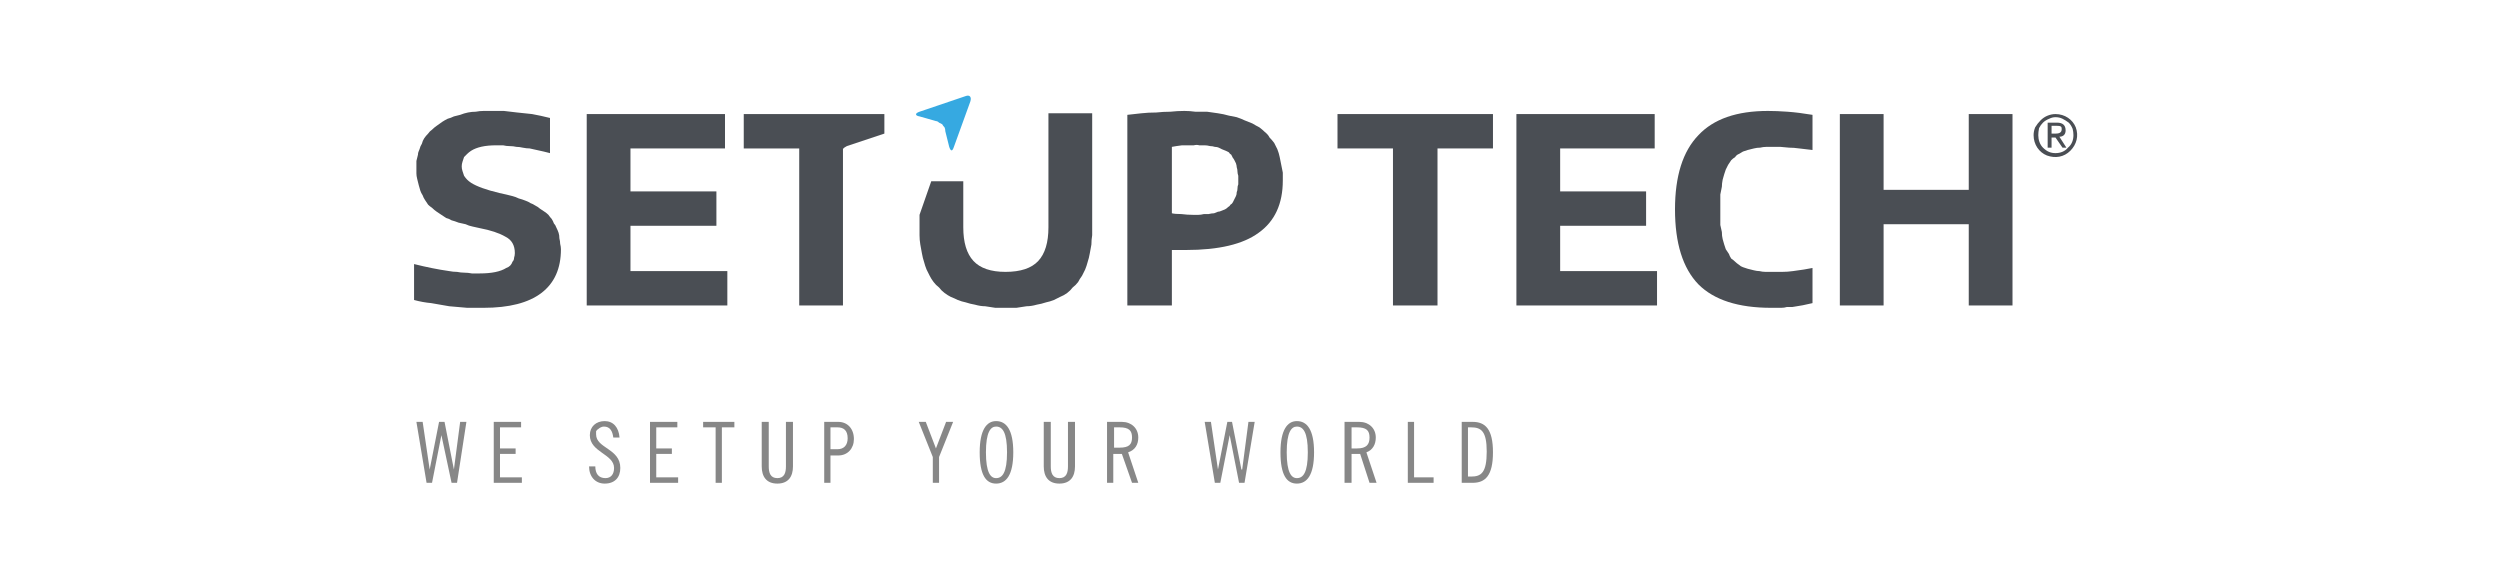
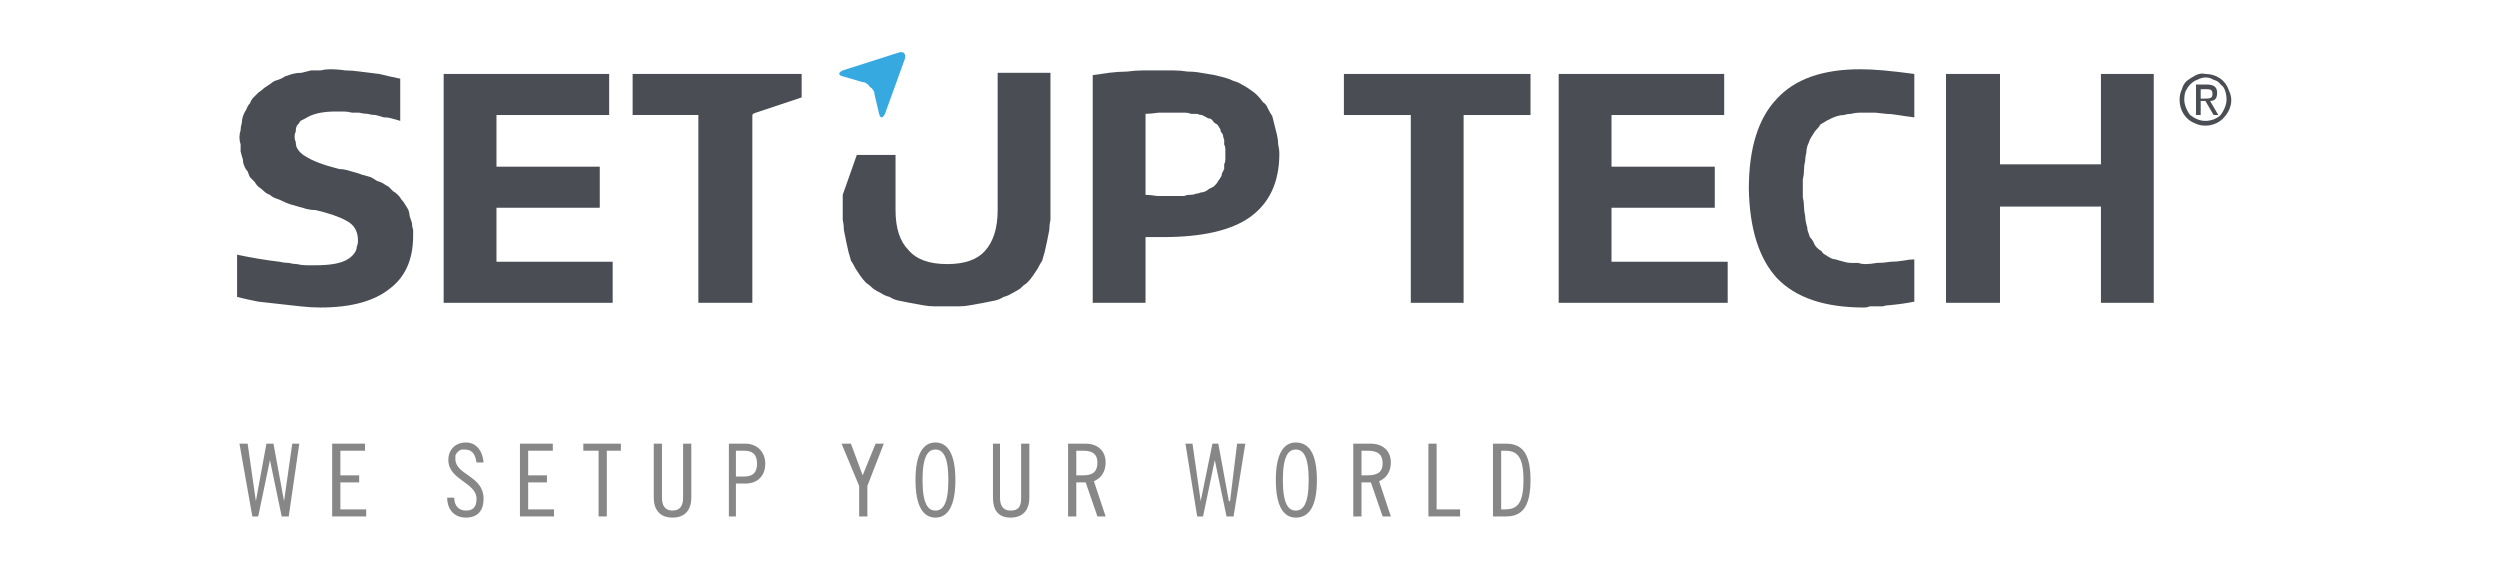
- <svg xmlns="http://www.w3.org/2000/svg" version="1.2" viewBox="0 0 320 75" width="320" height="75">
+ <svg xmlns="http://www.w3.org/2000/svg" version="1.2" viewBox="0 0 213 50" width="213" height="50">
  <style>.a{fill:#4a4e54}.b{fill:#878787}.c{fill:#36a9e1}</style>
-   <path class="a" d="m61.9 39.4q-1 0-2.1 0-1.1-0.1-2.3-0.2-1.1-0.2-2.3-0.4-1.1-0.1-2.2-0.4v-4.6q2.4 0.6 4.5 0.9 0.5 0.1 1 0.1 0.5 0.1 0.9 0.1 0.5 0 1 0.1 0.5 0 1 0 2.3 0 3.4-0.7 0.3-0.1 0.5-0.3 0.2-0.2 0.3-0.5 0.2-0.2 0.2-0.5 0.1-0.3 0.1-0.6 0-1.5-1.2-2.1-1.2-0.7-3.3-1.1-0.5-0.1-0.9-0.2-0.5-0.1-0.9-0.3-0.5-0.1-0.9-0.2-0.5-0.2-0.9-0.3-0.3-0.2-0.7-0.3-0.3-0.2-0.6-0.4-0.3-0.2-0.6-0.4-0.3-0.2-0.6-0.5-0.3-0.2-0.5-0.4-0.2-0.3-0.4-0.6-0.2-0.3-0.3-0.6-0.2-0.3-0.3-0.6-0.1-0.3-0.2-0.7-0.1-0.4-0.2-0.8-0.1-0.4-0.1-0.7 0-0.4 0-0.8 0-0.4 0-0.8 0.1-0.4 0.2-0.8 0-0.3 0.2-0.7 0.1-0.4 0.3-0.7 0.1-0.4 0.3-0.7 0.2-0.3 0.5-0.6 0.2-0.3 0.5-0.5 0.3-0.3 0.6-0.5 0.3-0.2 0.7-0.5 0.3-0.2 0.7-0.4 0.4-0.1 0.8-0.3 0.4-0.1 0.8-0.2 0.5-0.2 1-0.3 0.5-0.1 1-0.1 0.5-0.1 1-0.1 0.5 0 1 0 0.8 0 1.6 0 0.8 0.1 1.7 0.2 0.9 0.1 1.9 0.2 1.1 0.2 2.3 0.5v4.5q-0.4-0.1-0.8-0.2-0.5-0.1-0.9-0.2-0.5-0.1-0.9-0.2-0.4 0-0.9-0.1-0.4-0.1-0.8-0.1-0.4-0.1-0.9-0.1-0.4 0-0.8-0.1-0.4 0-0.9 0-2.1 0-3.2 0.7-0.3 0.2-0.5 0.4-0.2 0.2-0.4 0.4-0.1 0.3-0.2 0.6-0.1 0.3-0.1 0.6 0 0.3 0.1 0.6 0.1 0.3 0.2 0.6 0.2 0.3 0.4 0.5 0.2 0.2 0.5 0.4 1.1 0.7 3.6 1.3 0.4 0.1 0.9 0.2 0.4 0.1 0.8 0.2 0.4 0.1 0.8 0.3 0.4 0.1 0.9 0.3 0.3 0.1 0.6 0.3 0.3 0.1 0.6 0.3 0.4 0.2 0.6 0.4 0.3 0.2 0.6 0.4 0.3 0.2 0.5 0.4 0.2 0.3 0.4 0.5 0.2 0.3 0.3 0.6 0.2 0.2 0.3 0.5 0.2 0.4 0.3 0.7 0.1 0.3 0.1 0.7 0.1 0.4 0.1 0.7 0.1 0.4 0.1 0.7 0 3.7-2.5 5.6-2.5 1.9-7.4 1.9z" />
-   <path class="a" d="m75.1 14.6h17.7v4.4h-12.1v5.5h11v4.4h-11v5.8h12.4v4.4h-18z" />
-   <path fill-rule="evenodd" class="a" d="m144.3 14.7q0.9-0.1 1.8-0.2 0.9-0.1 1.9-0.1 0.9-0.1 1.8-0.1 0.9-0.1 1.8-0.1 0.7 0 1.4 0.1 0.8 0 1.5 0 0.7 0.1 1.4 0.2 0.7 0.1 1.4 0.3 0.5 0.1 1 0.2 0.6 0.2 1 0.4 0.5 0.2 1 0.4 0.5 0.3 0.9 0.5 0.4 0.3 0.7 0.6 0.4 0.3 0.6 0.7 0.3 0.3 0.6 0.7 0.2 0.4 0.4 0.8 0.2 0.5 0.3 1 0.1 0.5 0.2 1 0.1 0.5 0.2 1 0 0.5 0 1 0 4.5-3.1 6.7-3 2.2-9.3 2.2h-0.9q-0.5 0-0.9 0v7.1h-5.7zm8.4 12.8q0.3 0 0.7 0 0.3 0 0.7-0.1 0.3 0 0.6 0 0.4-0.1 0.7-0.1 0.3-0.1 0.5-0.2 0.2 0 0.4-0.1 0.3-0.1 0.5-0.2 0.2-0.1 0.4-0.3 0.2-0.1 0.3-0.3 0.2-0.1 0.3-0.3 0.1-0.2 0.2-0.4 0.1-0.2 0.2-0.4 0.1-0.2 0.1-0.5 0.1-0.2 0.1-0.5 0-0.3 0.1-0.5 0-0.3 0-0.6 0-0.2 0-0.5-0.1-0.3-0.1-0.5 0-0.3-0.1-0.6 0-0.2-0.1-0.5-0.1-0.2-0.2-0.4-0.1-0.2-0.2-0.3-0.1-0.2-0.2-0.4-0.2-0.1-0.3-0.3-0.2-0.1-0.4-0.2-0.2-0.1-0.5-0.2-0.2-0.1-0.4-0.2-0.2-0.1-0.5-0.1-0.3-0.1-0.6-0.1-0.4-0.1-0.7-0.1-0.4 0-0.7 0-0.3-0.1-0.7 0-0.7 0-1.5 0-0.8 0.1-1.3 0.2v8.5q0.4 0.1 1.2 0.1 0.8 0.1 1.5 0.1z" />
-   <path class="a" d="m178.3 19h-7.1v-4.4h19.9v4.4h-7.1v20.1h-5.7z" />
-   <path class="a" d="m194.1 14.6h17.7v4.4h-12.1v5.5h11v4.4h-11v5.8h12.4v4.4h-18z" />
-   <path class="a" d="m226.7 39.4q-6.3 0-9.3-3-3-3.1-3-9.6 0-6.4 3-9.5 2.9-3.1 8.9-3.1 1.1 0 2.5 0.1 1.4 0.1 3.2 0.4v4.5q-1-0.1-1.7-0.2-0.7-0.1-1.3-0.1l-1.1-0.1q-0.5 0-0.9 0-0.5 0-0.9 0-0.4 0-0.8 0.1-0.4 0-0.8 0.1-0.4 0.1-0.8 0.2-0.3 0.1-0.6 0.2-0.2 0.1-0.5 0.3-0.3 0.1-0.5 0.4-0.3 0.2-0.5 0.4-0.2 0.3-0.4 0.6-0.1 0.2-0.3 0.6-0.1 0.3-0.2 0.6-0.1 0.3-0.2 0.7-0.1 0.5-0.1 0.9-0.1 0.5-0.2 1 0 0.5 0 1 0 0.5 0 0.9 0 0.5 0 1 0 0.5 0 1 0.1 0.4 0.2 0.9 0 0.5 0.1 0.9 0.1 0.4 0.2 0.7 0.1 0.3 0.2 0.6 0.2 0.3 0.4 0.6 0.1 0.3 0.3 0.6 0.3 0.2 0.5 0.4 0.2 0.2 0.5 0.4 0.2 0.2 0.5 0.3 0.3 0.1 0.6 0.2 0.4 0.1 0.8 0.2 0.4 0.1 0.7 0.1 0.4 0.1 0.8 0.1 0.4 0 0.8 0 0.6 0 1.3 0 0.7 0 1.4-0.1 0.7-0.1 1.4-0.2 0.6-0.1 1.1-0.2v4.5q-1.2 0.3-2.6 0.5-0.4 0-0.7 0-0.3 0.1-0.7 0.1-0.3 0-0.7 0-0.3 0-0.6 0z" />
-   <path class="a" d="m235.5 14.6h5.6v9.7h10.9v-9.7h5.6v24.5h-5.6v-10.4h-10.9v10.4h-5.6z" />
-   <path class="b" d="m54.1 54l0.9 6.1 1.2-6.1h0.7l1.2 6.1 0.8-6.1h0.8l-1.2 7.8h-0.7l-1.3-6.1-1.2 6.1h-0.7l-1.3-7.8z" />
-   <path class="b" d="m66.7 54v0.7h-2.7v2.7h2v0.7h-2v3h2.8v0.7h-3.6v-7.8z" />
-   <path class="b" d="m78.5 56c-0.1-0.8-0.4-1.4-1.2-1.4q-0.2 0-0.4 0.1-0.2 0.1-0.3 0.2-0.2 0.1-0.3 0.3 0 0.2 0 0.4c0 1.8 3.1 1.8 3.1 4.3 0 1.2-0.7 2-2 2-1.2 0-2-0.9-2-2.2h0.8c0 0.9 0.4 1.5 1.3 1.5 0.7 0 1.1-0.5 1.1-1.3 0-1.8-3.1-2-3.1-4.2 0-1.1 0.8-1.8 1.9-1.8 1.1 0 1.8 0.8 1.9 2.1z" />
-   <path class="b" d="m86.7 54v0.7h-2.7v2.7h2v0.7h-2v3h2.8v0.7h-3.6v-7.8z" />
-   <path class="b" d="m94 54v0.7h-1.6v7.1h-0.8v-7.1h-1.6v-0.7z" />
-   <path class="b" d="m98.4 54v5.7c0 0.8 0.2 1.5 1.1 1.5 0.9 0 1.1-0.7 1.1-1.5v-5.7h0.9v5.7c0 1.3-0.6 2.2-2 2.2-1.4 0-2-0.9-2-2.2v-5.7z" />
-   <path fill-rule="evenodd" class="b" d="m105.5 54h1.8c1.2 0 2 0.9 2 2.2 0 1.2-0.8 2.1-2 2.1h-1v3.5h-0.8zm0.8 3.5h0.9c0.8 0 1.3-0.5 1.3-1.4 0-1-0.5-1.4-1.3-1.4h-0.9z" />
-   <path class="b" d="m118.5 54l1.3 3.4 1.3-3.4h0.9l-1.8 4.5v3.3h-0.8v-3.3l-1.8-4.5z" />
-   <path fill-rule="evenodd" class="b" d="m127.5 61.9c-1.3 0-2.1-1.1-2.1-4 0-2.9 0.9-4 2.1-4 1.3 0 2.2 1.1 2.2 4 0 2.9-0.9 4-2.2 4zm0-7.3c-0.7 0-1.3 0.7-1.3 3.3 0 2.6 0.6 3.3 1.3 3.3 0.8 0 1.4-0.7 1.4-3.3 0-2.6-0.6-3.3-1.4-3.3z" />
-   <path class="b" d="m134.5 54v5.7c0 0.8 0.2 1.5 1.1 1.5 0.9 0 1.1-0.7 1.1-1.5v-5.7h0.9v5.7c0 1.3-0.6 2.2-2 2.2-1.4 0-2-0.9-2-2.2v-5.7z" />
-   <path fill-rule="evenodd" class="b" d="m141.7 54h1.9c1.2 0 2.1 0.8 2.1 2 0 0.9-0.4 1.6-1.3 1.9l1.3 3.9h-0.8l-1.3-3.7h-1.1v3.7h-0.8zm0.9 3.3h0.7c1.2 0 1.6-0.4 1.6-1.3 0-0.9-0.4-1.3-1.6-1.3h-0.7z" />
-   <path class="b" d="m155 54l0.9 6.1 1.2-6.1h0.6l1.2 6.1h0.1l0.8-6.1h0.8l-1.3 7.8h-0.7l-1.2-6.1-1.2 6.1h-0.7l-1.3-7.8z" />
-   <path fill-rule="evenodd" class="b" d="m166 61.9c-1.3 0-2.1-1.1-2.1-4 0-2.9 0.9-4 2.1-4 1.3 0 2.2 1.1 2.2 4 0 2.9-0.9 4-2.2 4zm0-7.3c-0.7 0-1.3 0.7-1.3 3.3 0 2.6 0.6 3.3 1.3 3.3 0.8 0 1.4-0.7 1.4-3.3 0-2.6-0.6-3.3-1.4-3.3z" />
-   <path fill-rule="evenodd" class="b" d="m172.1 54h1.9c1.2 0 2.1 0.8 2.1 2 0 0.9-0.4 1.6-1.2 1.9l1.3 3.9h-0.9l-1.2-3.7h-1.1v3.7h-0.9zm0.9 3.4h0.7c1.2 0 1.6-0.5 1.6-1.4 0-0.9-0.4-1.3-1.6-1.3h-0.7z" />
-   <path class="b" d="m181 54v7.1h2.5v0.7h-3.3v-7.8z" />
-   <path fill-rule="evenodd" class="b" d="m187.1 54h1.4c1.6 0 2.6 0.9 2.6 3.9 0 3-1 3.9-2.6 3.9h-1.4zm0.8 7h0.4c1.3 0 2-0.5 2-3.2 0-2.6-0.7-3.1-2-3.1h-0.4z" />
-   <path class="a" d="m139.8 14.5v14.5q0 0.5 0 1.1-0.1 0.6-0.1 1.2-0.1 0.6-0.2 1.1-0.1 0.6-0.3 1.2-0.1 0.4-0.3 0.9-0.2 0.4-0.4 0.8-0.3 0.4-0.5 0.8-0.3 0.4-0.7 0.7-0.3 0.4-0.7 0.7-0.4 0.3-0.9 0.5-0.4 0.2-0.8 0.4-0.5 0.2-1 0.3-0.6 0.2-1.2 0.3-0.7 0.2-1.3 0.2-0.7 0.1-1.3 0.2-0.7 0-1.3 0-0.7 0-1.4 0-0.6-0.1-1.3-0.2-0.6 0-1.3-0.2-0.6-0.1-1.2-0.3-0.5-0.1-1-0.3-0.4-0.2-0.9-0.4-0.4-0.2-0.8-0.5-0.4-0.3-0.7-0.7-0.4-0.3-0.7-0.7-0.3-0.4-0.5-0.8-0.2-0.4-0.4-0.8-0.2-0.5-0.3-0.9-0.2-0.6-0.3-1.2-0.1-0.5-0.2-1.1-0.1-0.6-0.1-1.2 0-0.6 0-1.1v-1.5l1.5-4.3h4.1v5.9q0 2.9 1.3 4.3 1.3 1.4 4.1 1.4 2.9 0 4.2-1.4 1.3-1.4 1.3-4.3v-14.6z" />
-   <path class="c" d="m121 16.8q0-0.3-0.1-0.5-0.2-0.2-0.3-0.4-0.2-0.1-0.4-0.2-0.2-0.2-0.4-0.2l-2.1-0.6c-0.6-0.1-0.6-0.4 0-0.6l5.9-2c0.5-0.2 0.8 0.1 0.6 0.7l-2.1 5.8c-0.2 0.6-0.4 0.6-0.6 0z" />
-   <path class="a" d="m108 19h-0.1v20.1h-5.6v-20.1h-7.1v-4.4h18v2.5l-4.8 1.6q-0.4 0.2-0.4 0.3z" />
-   <path fill-rule="evenodd" class="a" d="m263.1 14.6c1.2 0 2.2 0.7 2.6 1.7 0.4 1.1 0.1 2.2-0.7 3-0.8 0.8-1.9 1-3 0.6-1-0.4-1.7-1.4-1.7-2.6q0-0.5 0.2-1 0.3-0.5 0.7-0.9 0.4-0.4 0.9-0.6 0.5-0.2 1-0.2zm0 0.4q-0.4 0-0.8 0.2-0.5 0.2-0.8 0.5-0.3 0.3-0.5 0.7-0.1 0.5-0.1 0.9c0 0.6 0.2 1.2 0.6 1.6 0.5 0.5 1 0.7 1.6 0.7 0.6 0 1.2-0.2 1.6-0.7 0.5-0.4 0.7-1 0.7-1.6q0-0.4-0.1-0.8-0.2-0.5-0.5-0.8-0.4-0.3-0.8-0.5-0.4-0.2-0.9-0.2zm-0.5 3.9h-0.5v-3.2h1.2c0.7 0 1.1 0.3 1.1 1 0 0.5-0.3 0.8-0.8 0.8l0.9 1.4h-0.5l-0.9-1.3h-0.5zm0-1.8h0.5c0.6 0 0.8-0.2 0.8-0.6 0-0.3-0.1-0.4-0.7-0.4h-0.6z" />
+   <path class="a" d="m27.3 26.2q-0.8 0-1.7-0.1-0.8-0.1-1.8-0.2-0.9-0.1-1.8-0.2-1-0.2-1.8-0.4v-3.6q1.9 0.4 3.6 0.6 0.4 0.1 0.8 0.1 0.4 0.1 0.7 0.1 0.4 0.1 0.8 0.1 0.4 0 0.8 0 1.9 0 2.7-0.5 0.2-0.1 0.4-0.3 0.2-0.2 0.3-0.4 0.1-0.2 0.1-0.4 0.1-0.2 0.1-0.5 0-1.2-1-1.7-0.9-0.5-2.6-0.9-0.4 0-0.8-0.1-0.3-0.1-0.7-0.2-0.3-0.1-0.7-0.2-0.3-0.1-0.7-0.3-0.2-0.1-0.5-0.2-0.3-0.1-0.5-0.3-0.3-0.1-0.5-0.3-0.2-0.2-0.5-0.4-0.2-0.2-0.3-0.4-0.2-0.2-0.4-0.4-0.1-0.2-0.2-0.5-0.2-0.2-0.3-0.5-0.1-0.2-0.1-0.5-0.1-0.3-0.2-0.7 0-0.3 0-0.6-0.1-0.3-0.1-0.6 0-0.3 0.1-0.6 0-0.3 0.1-0.6 0-0.3 0.1-0.6 0.1-0.3 0.3-0.6 0.1-0.3 0.3-0.5 0.1-0.3 0.3-0.5 0.2-0.2 0.4-0.4 0.3-0.2 0.5-0.4 0.3-0.2 0.6-0.4 0.2-0.2 0.6-0.3 0.3-0.1 0.6-0.3 0.3-0.1 0.6-0.2 0.4-0.1 0.8-0.1 0.4-0.1 0.8-0.2 0.4 0 0.8 0 0.4-0.1 0.8-0.1 0.7 0 1.3 0.1 0.6 0 1.3 0.1 0.8 0.1 1.6 0.2 0.8 0.2 1.8 0.4v3.6q-0.3-0.1-0.7-0.2-0.3-0.1-0.7-0.1-0.3-0.1-0.7-0.2-0.3 0-0.7-0.1-0.3 0-0.7-0.1-0.3 0-0.6 0-0.4-0.1-0.7-0.1-0.3 0-0.7 0-1.7 0-2.6 0.6-0.2 0.1-0.4 0.2-0.1 0.2-0.3 0.4-0.1 0.2-0.1 0.5-0.1 0.2-0.1 0.4 0 0.3 0.1 0.5 0 0.3 0.1 0.5 0.1 0.2 0.3 0.4 0.2 0.2 0.4 0.3 0.9 0.6 2.9 1.1 0.3 0 0.7 0.1 0.3 0.1 0.7 0.2 0.3 0.1 0.6 0.2 0.4 0.1 0.7 0.2 0.2 0.1 0.5 0.3 0.3 0.1 0.5 0.2 0.3 0.2 0.5 0.3 0.2 0.2 0.4 0.4 0.2 0.1 0.4 0.3 0.2 0.2 0.3 0.4 0.2 0.2 0.3 0.4 0.2 0.3 0.3 0.5 0.1 0.3 0.1 0.5 0.1 0.3 0.2 0.6 0 0.3 0.1 0.6 0 0.3 0 0.5 0 3-2 4.5-2 1.6-5.9 1.6z" />
+   <path class="a" d="m37.8 6.3h14.1v3.5h-9.6v4.4h8.8v3.5h-8.8v4.6h9.9v3.5h-14.4z" />
+   <path fill-rule="evenodd" class="a" d="m93.1 6.4q0.7-0.1 1.4-0.2 0.8-0.1 1.5-0.1 0.7-0.1 1.4-0.1 0.8 0 1.5 0 0.6 0 1.1 0 0.6 0 1.2 0.1 0.6 0 1.1 0.1 0.6 0.1 1.2 0.2 0.4 0.1 0.8 0.2 0.4 0.1 0.8 0.3 0.4 0.1 0.7 0.3 0.4 0.2 0.8 0.5 0.3 0.2 0.5 0.4 0.3 0.3 0.5 0.6 0.3 0.2 0.4 0.5 0.2 0.4 0.4 0.7 0.1 0.4 0.2 0.8 0.1 0.4 0.2 0.8 0.1 0.4 0.1 0.8 0.1 0.4 0.1 0.8 0 3.6-2.5 5.4-2.4 1.7-7.4 1.7h-0.8q-0.3 0-0.7 0v5.6h-4.5zm6.7 10.3q0.2 0 0.5 0 0.3 0 0.6 0 0.2-0.1 0.5-0.1 0.3 0 0.5-0.1 0.2 0 0.4-0.1 0.2 0 0.4-0.1 0.2-0.1 0.3-0.2 0.2-0.1 0.4-0.2 0.1-0.1 0.2-0.2 0.1-0.1 0.2-0.3 0.1-0.1 0.2-0.3 0.1-0.1 0.1-0.3 0.1-0.2 0.2-0.4 0-0.2 0-0.4 0.1-0.2 0.1-0.4 0-0.2 0-0.5 0-0.2 0-0.4 0-0.2-0.1-0.4 0-0.2 0-0.4-0.1-0.2-0.1-0.4-0.1-0.2-0.2-0.3 0-0.2-0.1-0.3-0.1-0.2-0.2-0.3-0.2-0.1-0.3-0.2-0.1-0.2-0.3-0.3-0.2 0-0.3-0.1-0.2-0.1-0.4-0.2-0.2 0-0.4-0.1-0.2 0-0.5 0-0.3-0.1-0.5-0.1-0.3 0-0.6 0-0.3 0-0.5 0-0.6 0-1.2 0-0.7 0.1-1.1 0.1v6.9q0.4 0 1 0.1 0.6 0 1.2 0z" />
+   <path class="a" d="m120.2 9.8h-5.7v-3.5h15.9v3.5h-5.7v16h-4.5z" />
+   <path class="a" d="m132.8 6.3h14.1v3.5h-9.6v4.4h8.8v3.5h-8.8v4.6h9.9v3.5h-14.4z" />
+   <path class="a" d="m158.8 26.2q-5 0-7.4-2.5-2.3-2.5-2.4-7.6 0-5.2 2.4-7.7 2.3-2.5 7.1-2.5 0.9 0 2 0.1 1.1 0.1 2.6 0.3v3.7q-0.8-0.1-1.4-0.2-0.6-0.1-1-0.1l-0.9-0.1q-0.4 0-0.8 0-0.3 0-0.6 0-0.3 0-0.7 0.1-0.3 0-0.6 0.1-0.3 0-0.6 0.1-0.3 0.1-0.5 0.2-0.2 0.1-0.4 0.2-0.3 0.2-0.5 0.3-0.1 0.2-0.3 0.4-0.2 0.2-0.3 0.4-0.2 0.3-0.3 0.5-0.1 0.3-0.2 0.5-0.1 0.3-0.1 0.6-0.1 0.4-0.1 0.7-0.1 0.4-0.1 0.8 0 0.4-0.1 0.8 0 0.4 0 0.8 0 0.4 0 0.7 0.1 0.4 0.1 0.8 0 0.4 0.1 0.8 0 0.3 0.1 0.7 0.1 0.3 0.1 0.5 0.1 0.3 0.2 0.6 0.2 0.2 0.3 0.4 0.1 0.3 0.3 0.5 0.2 0.2 0.4 0.3 0.1 0.2 0.3 0.3 0.3 0.2 0.5 0.3 0.2 0.1 0.4 0.1 0.3 0.1 0.7 0.2 0.3 0.1 0.6 0.1 0.3 0 0.6 0 0.3 0.1 0.6 0.1 0.5 0 1-0.1 0.6 0 1.2-0.1 0.5 0 1.1-0.1 0.5-0.1 0.9-0.1v3.6q-1 0.2-2.1 0.3-0.3 0-0.6 0.1-0.2 0-0.5 0-0.3 0-0.6 0-0.2 0.1-0.5 0.1z" />
+   <path class="a" d="m165.8 6.3h4.6v7.7h8.6v-7.7h4.5v19.5h-4.5v-8.2h-8.6v8.2h-4.6z" />
+   <path class="b" d="m21.1 37.8l0.7 4.9 0.9-4.9h0.6l0.9 4.9 0.7-4.9h0.6l-0.9 6.2h-0.6l-1-4.8-1 4.8h-0.5l-1.1-6.2z" />
+   <path class="b" d="m31.1 37.8v0.6h-2.1v2.1h1.6v0.6h-1.6v2.3h2.2v0.6h-2.9v-6.2z" />
+   <path class="b" d="m40.6 39.4c-0.1-0.6-0.3-1.1-1-1.1q-0.2 0-0.3 0-0.2 0.1-0.3 0.2-0.1 0.1-0.2 0.3 0 0.1 0 0.3c0 1.4 2.4 1.4 2.4 3.4 0 1-0.5 1.6-1.5 1.6-1 0-1.6-0.7-1.6-1.7h0.6c0 0.7 0.4 1.1 1 1.1 0.6 0 0.9-0.3 0.9-1 0-1.4-2.4-1.6-2.4-3.3 0-0.9 0.6-1.5 1.5-1.5 0.8 0 1.4 0.6 1.5 1.7z" />
+   <path class="b" d="m47.1 37.8v0.6h-2.1v2.1h1.6v0.6h-1.6v2.3h2.2v0.6h-2.9v-6.2z" />
+   <path class="b" d="m52.9 37.8v0.6h-1.2v5.6h-0.7v-5.6h-1.3v-0.6z" />
+   <path class="b" d="m56.4 37.8v4.6c0 0.6 0.2 1.1 0.9 1.1 0.7 0 0.9-0.5 0.9-1.1v-4.6h0.7v4.6c0 1-0.5 1.7-1.6 1.7-1.1 0-1.6-0.7-1.6-1.7v-4.6z" />
+   <path fill-rule="evenodd" class="b" d="m62.1 37.8h1.4c1 0 1.7 0.7 1.7 1.7 0 1.1-0.7 1.7-1.7 1.7h-0.8v2.8h-0.6zm0.6 2.8h0.7c0.7 0 1.1-0.3 1.1-1.1 0-0.8-0.4-1.1-1.1-1.1h-0.7z" />
+   <path class="b" d="m72.5 37.8l1 2.7 1.1-2.7h0.7l-1.4 3.6v2.6h-0.7v-2.6l-1.5-3.6z" />
+   <path fill-rule="evenodd" class="b" d="m79.7 44.1c-1 0-1.7-0.9-1.7-3.2 0-2.3 0.7-3.2 1.7-3.2 1 0 1.7 0.9 1.7 3.2 0 2.3-0.7 3.2-1.7 3.2zm0-5.8c-0.6 0-1.1 0.5-1.1 2.6 0 2.1 0.5 2.6 1.1 2.6 0.6 0 1.1-0.5 1.1-2.6 0-2.1-0.5-2.6-1.1-2.6z" />
+   <path class="b" d="m85.2 37.8v4.6c0 0.6 0.2 1.1 0.9 1.1 0.8 0 0.9-0.5 0.9-1.1v-4.6h0.7v4.6c0 1-0.5 1.7-1.6 1.7-1.1 0-1.5-0.7-1.5-1.7v-4.6z" />
+   <path fill-rule="evenodd" class="b" d="m91 37.8h1.5c1 0 1.7 0.6 1.7 1.6 0 0.7-0.3 1.3-1 1.6l1 3h-0.7l-1-2.9h-0.8v2.9h-0.7zm0.7 2.7h0.6c0.9 0 1.2-0.4 1.2-1.1 0-0.6-0.3-1-1.2-1h-0.6z" />
+   <path class="b" d="m101.6 37.8l0.7 4.9 1-4.9h0.5l0.9 4.9h0.1l0.6-4.9h0.7l-1 6.2h-0.6l-1-4.8-1 4.8h-0.5l-1-6.2z" />
+   <path fill-rule="evenodd" class="b" d="m110.4 44.1c-1 0-1.7-0.9-1.7-3.2 0-2.3 0.7-3.2 1.7-3.2 1.1 0 1.8 0.9 1.8 3.2 0 2.3-0.7 3.2-1.8 3.2zm0-5.8c-0.6 0-1.1 0.5-1.1 2.6 0 2.1 0.5 2.6 1.1 2.6 0.6 0 1.1-0.5 1.1-2.6 0-2.1-0.5-2.6-1.1-2.6z" />
+   <path fill-rule="evenodd" class="b" d="m115.3 37.8h1.5c1 0 1.7 0.6 1.7 1.6 0 0.7-0.3 1.3-1 1.6l1 3h-0.7l-1-2.9h-0.8v2.9h-0.7zm0.7 2.7h0.5c1 0 1.3-0.4 1.3-1 0-0.7-0.3-1.1-1.3-1.1h-0.5z" />
+   <path class="b" d="m122.4 37.8v5.6h2v0.6h-2.7v-6.2z" />
+   <path fill-rule="evenodd" class="b" d="m127.2 37.8h1.1c1.3 0 2.1 0.7 2.1 3.1 0 2.4-0.8 3.1-2.1 3.1h-1.1zm0.7 5.6h0.3c1 0 1.6-0.4 1.6-2.5 0-2.1-0.6-2.5-1.6-2.5h-0.3z" />
+   <path class="a" d="m89.5 6.2v11.6q0 0.4 0 0.9-0.1 0.5-0.1 0.9-0.1 0.5-0.2 1-0.1 0.4-0.2 0.9-0.1 0.3-0.2 0.7-0.2 0.3-0.4 0.7-0.2 0.3-0.4 0.6-0.2 0.3-0.5 0.6-0.3 0.2-0.6 0.5-0.3 0.2-0.7 0.4-0.3 0.2-0.7 0.3-0.3 0.2-0.7 0.3-0.5 0.1-1 0.2-0.5 0.1-1.1 0.2-0.5 0.1-1 0.1-0.5 0-1 0-0.6 0-1.1 0-0.5 0-1-0.1-0.5-0.1-1.1-0.2-0.5-0.1-1-0.2-0.4-0.1-0.7-0.3-0.4-0.1-0.7-0.3-0.4-0.2-0.7-0.4-0.3-0.3-0.6-0.5-0.3-0.3-0.5-0.6-0.2-0.3-0.4-0.6-0.2-0.4-0.4-0.7-0.1-0.4-0.2-0.7-0.1-0.5-0.2-0.9-0.1-0.5-0.2-1 0-0.4-0.1-0.9 0-0.5 0-0.9v-1.2l1.2-3.4h3.3v4.7q0 2.3 1.1 3.4 1 1.2 3.3 1.2 2.2 0 3.2-1.1 1.1-1.2 1.1-3.5v-11.7z" />
+   <path class="c" d="m74.5 8q0-0.2-0.1-0.3-0.1-0.2-0.3-0.3-0.1-0.2-0.3-0.3-0.1-0.1-0.3-0.1l-1.7-0.5c-0.4-0.1-0.4-0.3 0-0.5l4.7-1.5c0.5-0.2 0.7 0.1 0.6 0.5l-1.7 4.7c-0.2 0.4-0.4 0.4-0.5 0z" />
+   <path class="a" d="m64.1 9.8v16h-4.6v-16h-5.6v-3.5h14.4v2l-3.9 1.3q-0.3 0.1-0.3 0.2z" />
+   <path fill-rule="evenodd" class="a" d="m187.9 6.3c0.9 0 1.7 0.5 2 1.4 0.4 0.8 0.2 1.7-0.5 2.4-0.6 0.6-1.6 0.8-2.4 0.4-0.8-0.3-1.3-1.1-1.3-2q0-0.5 0.2-0.9 0.1-0.4 0.4-0.7 0.4-0.3 0.8-0.5 0.4-0.2 0.8-0.1zm0 0.3q-0.3 0-0.7 0.2-0.3 0.1-0.6 0.4-0.2 0.2-0.4 0.6-0.1 0.3-0.1 0.7c0 0.4 0.2 0.9 0.5 1.3 0.4 0.3 0.8 0.5 1.3 0.5 0.5 0 1-0.2 1.3-0.5 0.3-0.4 0.5-0.9 0.5-1.3q0-0.4-0.1-0.7-0.1-0.4-0.4-0.6-0.2-0.3-0.6-0.4-0.3-0.2-0.7-0.2zm-0.4 3.2h-0.4v-2.6h0.9c0.6 0 0.9 0.2 0.9 0.7 0 0.5-0.2 0.7-0.6 0.7l0.7 1.2h-0.4l-0.7-1.2h-0.4zm0-1.4h0.4c0.5 0 0.6-0.1 0.6-0.4 0-0.3-0.1-0.4-0.5-0.4h-0.5z" />
</svg>
